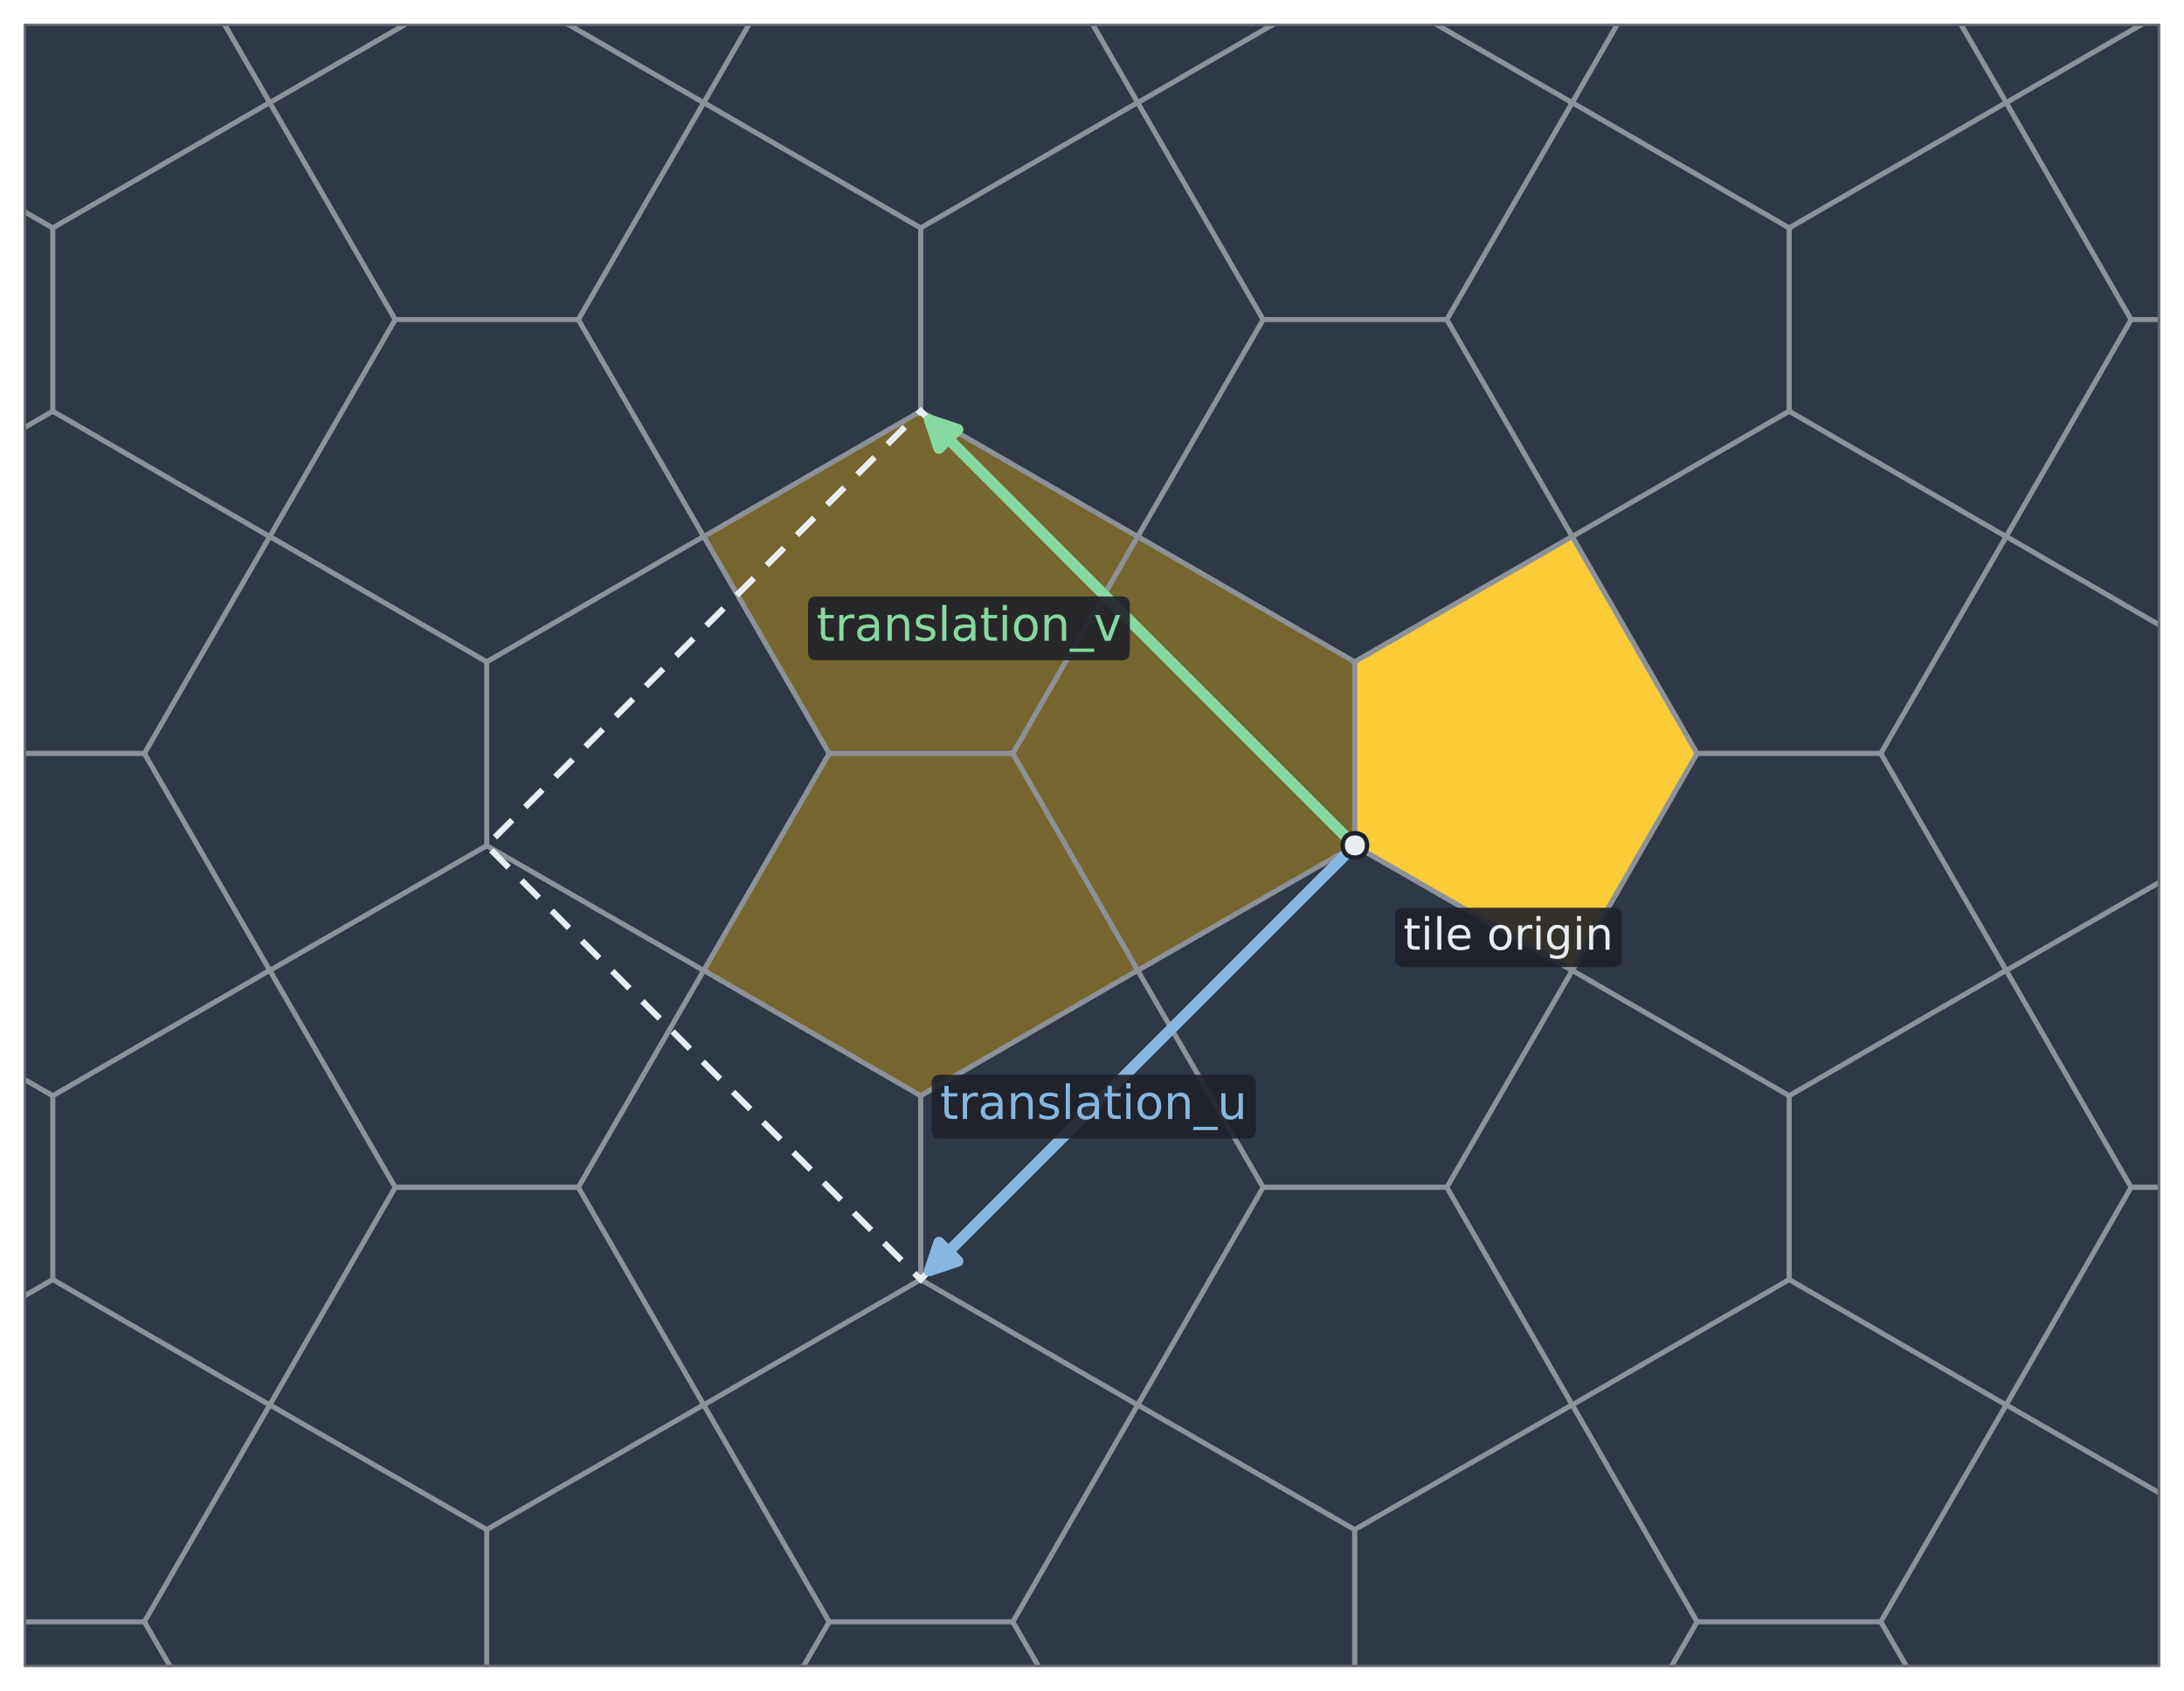
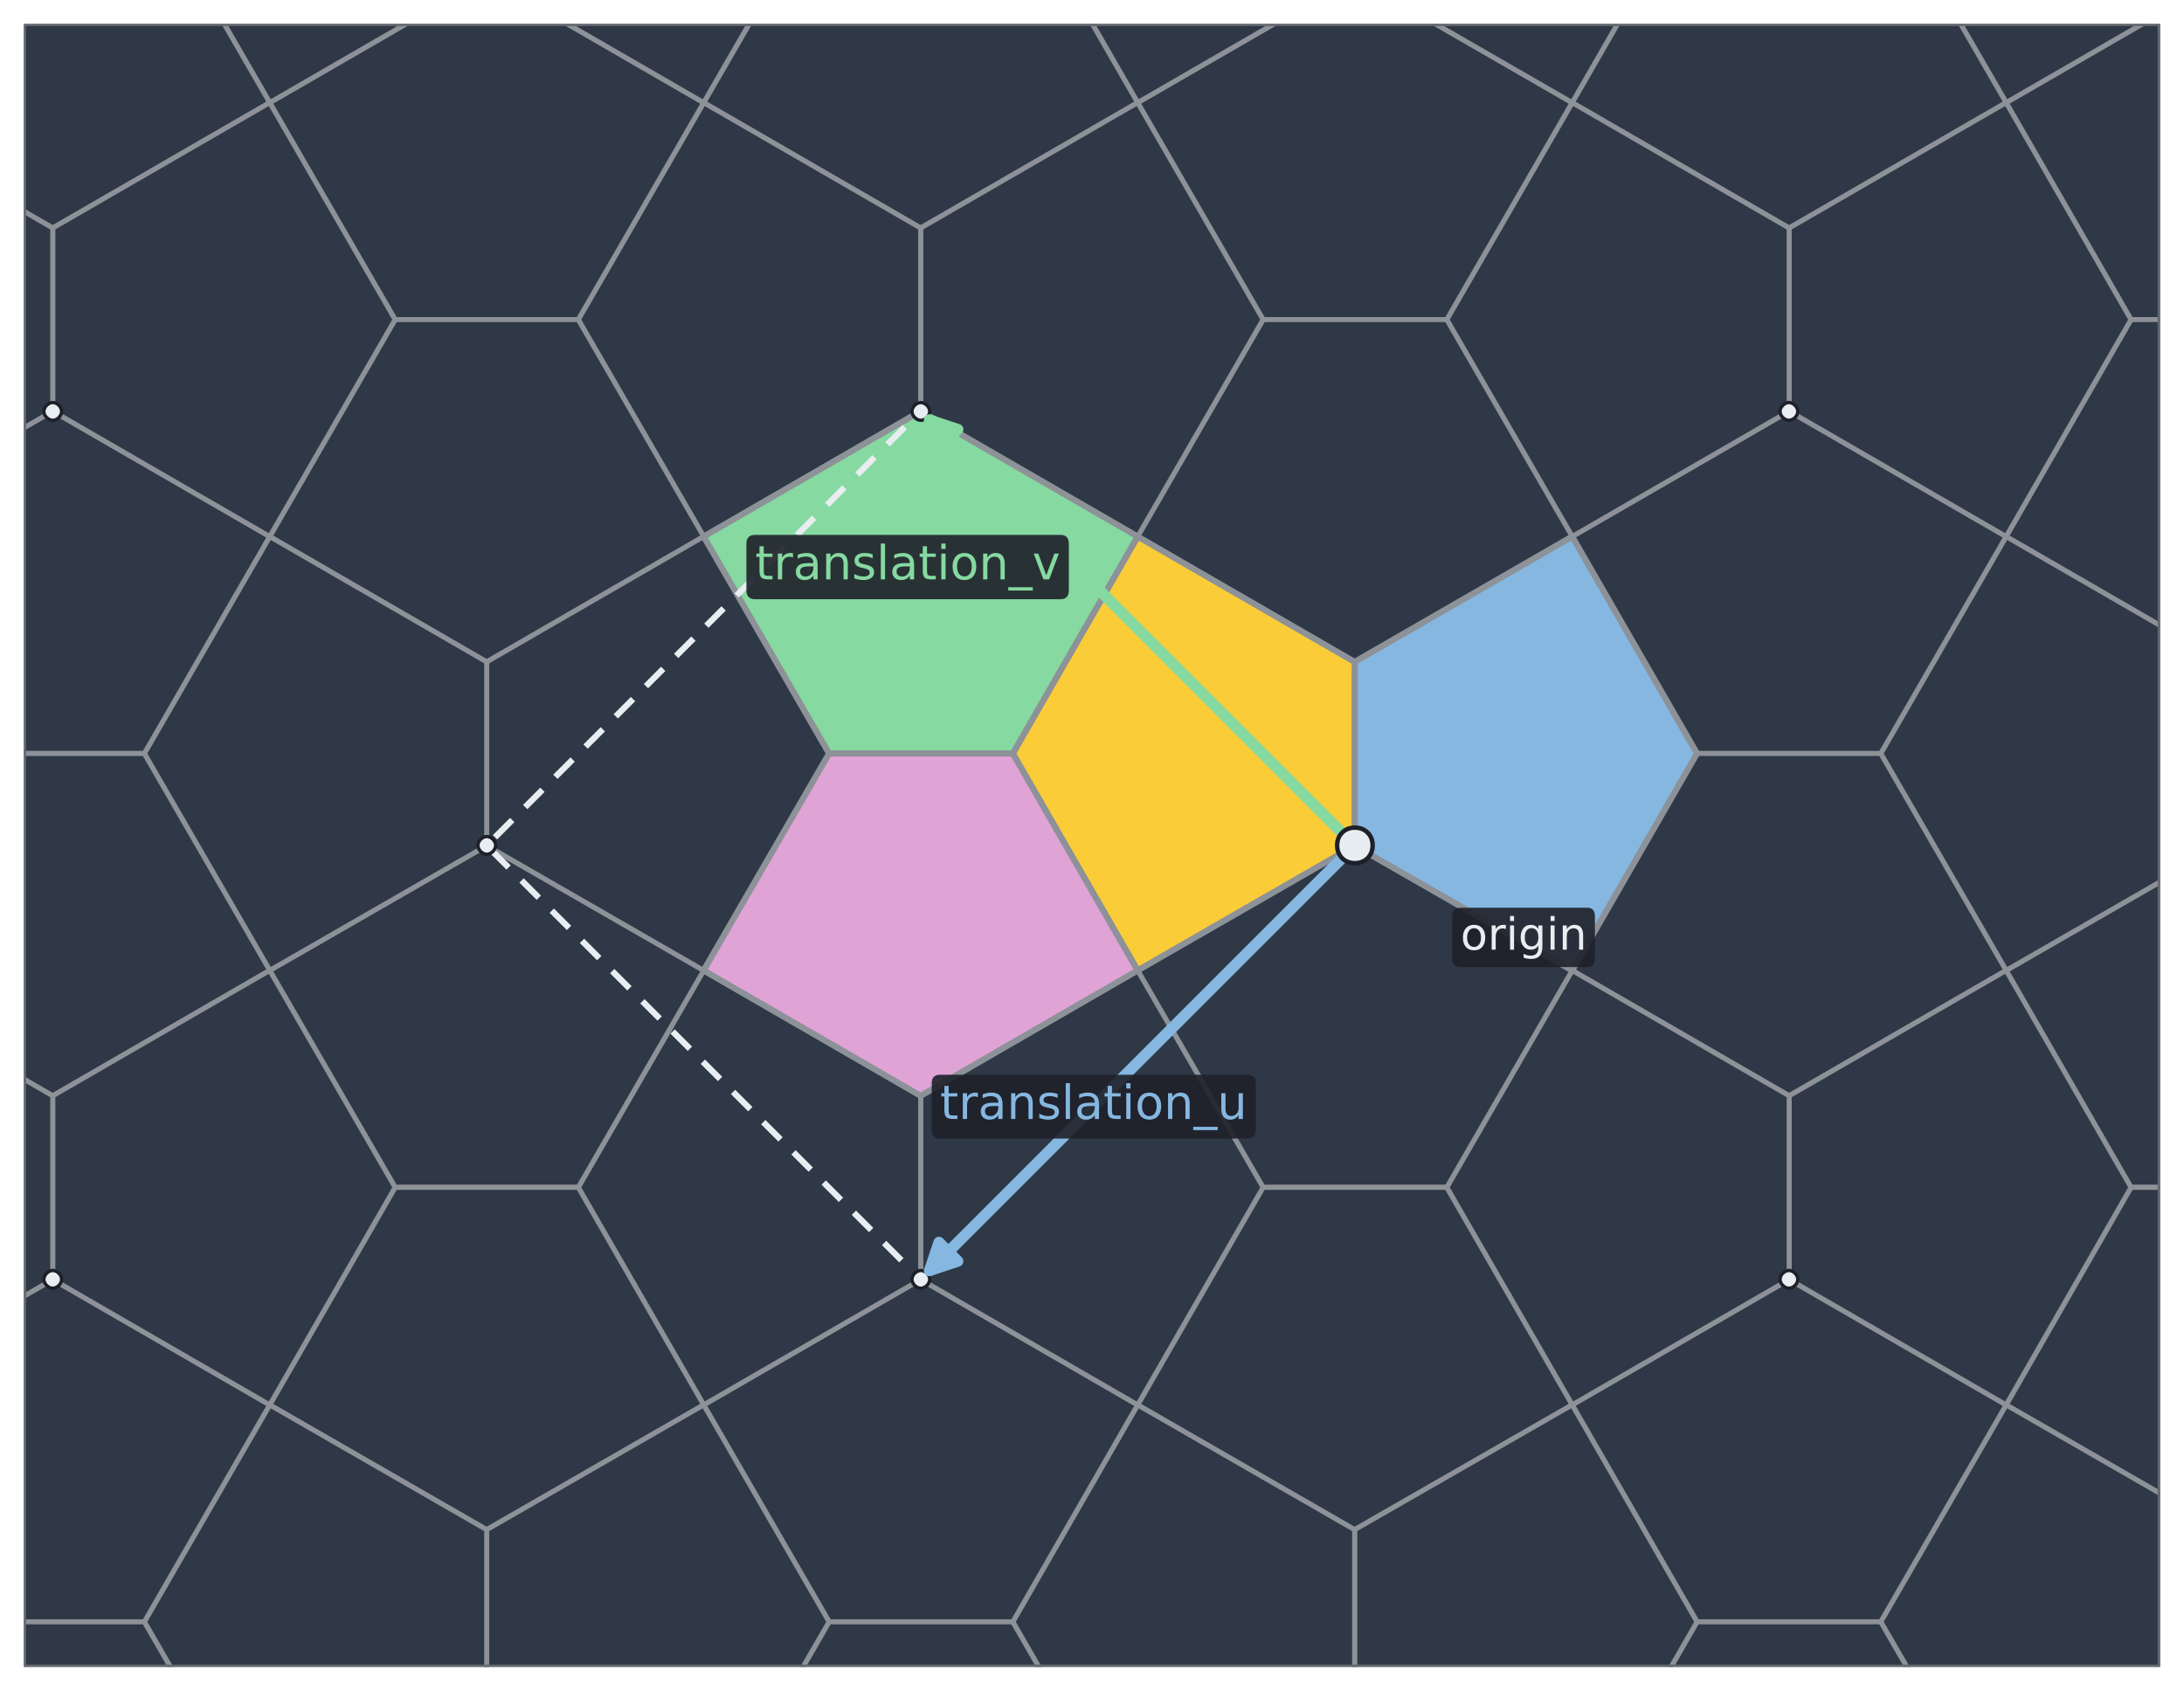
<svg xmlns="http://www.w3.org/2000/svg" xmlns:xlink="http://www.w3.org/1999/xlink" width="393.552pt" height="304.726pt" viewBox="0 0 393.552 304.726" version="1.1">
  <defs>
    <style type="text/css">*{stroke-linejoin: round; stroke-linecap: butt}</style>
  </defs>
  <g id="figure_1">
    <g id="patch_1">
      <path d="M0 304.7L393.6 304.7L393.6 0L0 0L0 304.7z" style="fill: none" />
    </g>
    <g id="axes_1">
      <g id="PolyCollection_1" clip-path="url(#pfd27f9e2c2)" style="stroke: #8d9198; stroke-width: 0.9">
        <path d="M384.0 57.6L417.1 57.6L439.7 18.5L400.6 -4.1L361.5 18.5z" fill="#2e3846" />
        <path d="M417.1 57.6L384.0 57.6L361.5 96.7L400.6 119.3L439.7 96.7z" fill="#2e3846" />
        <path d="M400.6 -4.1L400.6 -37.1L361.5 -59.7L338.9 -20.6L361.5 18.5z" fill="#2e3846" />
        <path d="M338.9 -20.6L305.8 -20.6L283.3 18.5L322.4 41.1L361.5 18.5z" fill="#2e3846" />
        <path d="M384.0 214.0L417.1 214.0L439.7 174.9L400.6 152.4L361.5 174.9z" fill="#2e3846" />
        <path d="M417.1 214.0L384.0 214.0L361.5 253.2L400.6 275.7L439.7 253.2z" fill="#2e3846" />
        <path d="M400.6 152.4L400.6 119.3L361.5 96.7L338.9 135.8L361.5 174.9z" fill="#2e3846" />
        <path d="M305.8 135.8L338.9 135.8L361.5 96.7L322.4 74.1L283.3 96.7z" fill="#2e3846" />
        <path d="M338.9 135.8L305.8 135.8L283.3 174.9L322.4 197.5L361.5 174.9z" fill="#2e3846" />
        <path d="M322.4 41.1L322.4 74.1L361.5 96.7L384.0 57.6L361.5 18.5z" fill="#2e3846" />
        <path d="M322.4 74.1L322.4 41.1L283.3 18.5L260.7 57.6L283.3 96.7z" fill="#2e3846" />
        <path d="M227.6 57.6L260.7 57.6L283.3 18.5L244.1 -4.1L205.0 18.5z" fill="#2e3846" />
        <path d="M260.7 57.6L227.6 57.6L205.0 96.7L244.1 119.3L283.3 96.7z" fill="#2e3846" />
        <path d="M244.1 -37.1L244.1 -4.1L283.3 18.5L305.8 -20.6L283.3 -59.7z" fill="#2e3846" />
        <path d="M244.1 -4.1L244.1 -37.1L205.0 -59.7L182.5 -20.6L205.0 18.5z" fill="#2e3846" />
        <path d="M182.5 -20.6L149.4 -20.6L126.8 18.5L165.9 41.1L205.0 18.5z" fill="#2e3846" />
        <path d="M400.6 308.8L400.6 275.7L361.5 253.2L338.9 292.3L361.5 331.4z" fill="#2e3846" />
        <path d="M305.8 292.3L338.9 292.3L361.5 253.2L322.4 230.6L283.3 253.2z" fill="#2e3846" />
        <path d="M338.9 292.3L305.8 292.3L283.3 331.4L322.4 353.9L361.5 331.4z" fill="#2e3846" />
        <path d="M322.4 197.5L322.4 230.6L361.5 253.2L384.0 214.0L361.5 174.9z" fill="#2e3846" />
        <path d="M322.4 230.6L322.4 197.5L283.3 174.9L260.7 214.0L283.3 253.2z" fill="#2e3846" />
        <path d="M227.6 214.0L260.7 214.0L283.3 174.9L244.1 152.4L205.0 174.9z" fill="#2e3846" />
        <path d="M260.7 214.0L227.6 214.0L205.0 253.2L244.1 275.7L283.3 253.2z" fill="#2e3846" />
-         <path d="M244.1 119.3L244.1 152.4L283.3 174.9L305.8 135.8L283.3 96.7z" fill="#facc38" />
-         <path d="M244.1 152.4L244.1 119.3L205.0 96.7L182.5 135.8L205.0 174.9z" fill="#76652f" />
-         <path d="M149.4 135.8L182.5 135.8L205.0 96.7L165.9 74.1L126.8 96.7z" fill="#76652f" />
-         <path d="M182.5 135.8L149.4 135.8L126.8 174.9L165.9 197.5L205.0 174.9z" fill="#76652f" />
+         <path d="M244.1 119.3L244.1 152.4L283.3 174.9L305.8 135.8L283.3 96.7z" fill="#2e3846" />
+         <path d="M244.1 152.4L244.1 119.3L205.0 96.7L182.5 135.8L205.0 174.9z" fill="#2e3846" />
+         <path d="M149.4 135.8L182.5 135.8L205.0 96.7L165.9 74.1L126.8 96.7z" fill="#2e3846" />
+         <path d="M182.5 135.8L149.4 135.8L126.8 174.9L165.9 197.5L205.0 174.9z" fill="#2e3846" />
        <path d="M165.9 41.1L165.9 74.1L205.0 96.7L227.6 57.6L205.0 18.5z" fill="#2e3846" />
        <path d="M165.9 74.1L165.9 41.1L126.8 18.5L104.2 57.6L126.8 96.7z" fill="#2e3846" />
        <path d="M71.2 57.6L104.2 57.6L126.8 18.5L87.7 -4.1L48.6 18.5z" fill="#2e3846" />
        <path d="M104.2 57.6L71.2 57.6L48.6 96.7L87.7 119.3L126.8 96.7z" fill="#2e3846" />
        <path d="M87.7 -37.1L87.7 -4.1L126.8 18.5L149.4 -20.6L126.8 -59.7z" fill="#2e3846" />
        <path d="M87.7 -4.1L87.7 -37.1L48.6 -59.7L26.0 -20.6L48.6 18.5z" fill="#2e3846" />
        <path d="M26.0 -20.6L-7.0 -20.6L-29.6 18.5L9.5 41.1L48.6 18.5z" fill="#2e3846" />
        <path d="M244.1 275.7L244.1 308.8L283.3 331.4L305.8 292.3L283.3 253.2z" fill="#2e3846" />
        <path d="M244.1 308.8L244.1 275.7L205.0 253.2L182.5 292.3L205.0 331.4z" fill="#2e3846" />
        <path d="M149.4 292.3L182.5 292.3L205.0 253.2L165.9 230.6L126.8 253.2z" fill="#2e3846" />
        <path d="M182.5 292.3L149.4 292.3L126.8 331.4L165.9 353.9L205.0 331.4z" fill="#2e3846" />
        <path d="M165.9 197.5L165.9 230.6L205.0 253.2L227.6 214.0L205.0 174.9z" fill="#2e3846" />
        <path d="M165.9 230.6L165.9 197.5L126.8 174.9L104.2 214.0L126.8 253.2z" fill="#2e3846" />
        <path d="M71.2 214.0L104.2 214.0L126.8 174.9L87.7 152.4L48.6 174.9z" fill="#2e3846" />
        <path d="M104.2 214.0L71.2 214.0L48.6 253.2L87.7 275.7L126.8 253.2z" fill="#2e3846" />
        <path d="M87.7 119.3L87.7 152.4L126.8 174.9L149.4 135.8L126.8 96.7z" fill="#2e3846" />
        <path d="M87.7 152.4L87.7 119.3L48.6 96.7L26.0 135.8L48.6 174.9z" fill="#2e3846" />
        <path d="M-7.0 135.8L26.0 135.8L48.6 96.7L9.5 74.1L-29.6 96.7z" fill="#2e3846" />
        <path d="M26.0 135.8L-7.0 135.8L-29.6 174.9L9.5 197.5L48.6 174.9z" fill="#2e3846" />
        <path d="M9.5 41.1L9.5 74.1L48.6 96.7L71.2 57.6L48.6 18.5z" fill="#2e3846" />
        <path d="M9.5 74.1L9.5 41.1L-29.6 18.5L-52.2 57.6L-29.6 96.7z" fill="#2e3846" />
        <path d="M87.7 275.7L87.7 308.8L126.8 331.4L149.4 292.3L126.8 253.2z" fill="#2e3846" />
        <path d="M87.7 308.8L87.7 275.7L48.6 253.2L26.0 292.3L48.6 331.4z" fill="#2e3846" />
        <path d="M-7.0 292.3L26.0 292.3L48.6 253.2L9.5 230.6L-29.6 253.2z" fill="#2e3846" />
        <path d="M26.0 292.3L-7.0 292.3L-29.6 331.4L9.5 353.9L48.6 331.4z" fill="#2e3846" />
        <path d="M9.5 197.5L9.5 230.6L48.6 253.2L71.2 214.0L48.6 174.9z" fill="#2e3846" />
        <path d="M9.5 230.6L9.5 197.5L-29.6 174.9L-52.2 214.0L-29.6 253.2z" fill="#2e3846" />
      </g>
+       <g id="PolyCollection_2" clip-path="url(#pfd27f9e2c2)" style="stroke: #8d9198; stroke-width: 1.1">
+         <path d="M244.1 119.3L244.1 152.4L283.3 174.9L305.8 135.8L283.3 96.7z" fill="#85b7e0" />
+         <path d="M244.1 152.4L244.1 119.3L205.0 96.7L182.5 135.8L205.0 174.9z" fill="#facc38" />
+         <path d="M149.4 135.8L182.5 135.8L205.0 96.7L165.9 74.1L126.8 96.7z" fill="#86d9a0" />
+         <path d="M182.5 135.8L149.4 135.8L126.8 174.9L165.9 197.5L205.0 174.9z" fill="#e0a3d6" />
+       </g>
      <g id="patch_2">
        <path d="M244.1 152.4L165.9 230.6L87.7 152.4L165.9 74.1L244.1 152.4z" clip-path="url(#pfd27f9e2c2)" style="fill: none; stroke-dasharray: 4.4,3.3; stroke-dashoffset: 0; stroke: #e8edf2; stroke-width: 1.1; stroke-linejoin: miter" />
+       </g>
+       <g id="line2d_1">
+         <defs>
+           <path id="mbe4b780aef" d="M0 1.6C0.4 1.6 0.8 1.4 1.1 1.1C1.4 0.8 1.6 0.4 1.6 0C1.6 -0.4 1.4 -0.8 1.1 -1.1C0.8 -1.4 0.4 -1.6 0 -1.6C-0.4 -1.6 -0.8 -1.4 -1.1 -1.1C-1.4 -0.8 -1.6 -0.4 -1.6 0C-1.6 0.4 -1.4 0.8 -1.1 1.1C-0.8 1.4 -0.4 1.6 0 1.6z" style="stroke: #1e2029; stroke-width: 0.6" />
+         </defs>
+         <g clip-path="url(#pfd27f9e2c2)">
+           <use xlink:href="#mbe4b780aef" x="322.361" y="74.15" style="fill: #e8edf2; stroke: #1e2029; stroke-width: 0.6" />
+           <use xlink:href="#mbe4b780aef" x="322.361" y="230.577" style="fill: #e8edf2; stroke: #1e2029; stroke-width: 0.6" />
+           <use xlink:href="#mbe4b780aef" x="244.147" y="152.363" style="fill: #e8edf2; stroke: #1e2029; stroke-width: 0.6" />
+           <use xlink:href="#mbe4b780aef" x="165.933" y="74.15" style="fill: #e8edf2; stroke: #1e2029; stroke-width: 0.6" />
+           <use xlink:href="#mbe4b780aef" x="165.933" y="230.577" style="fill: #e8edf2; stroke: #1e2029; stroke-width: 0.6" />
+           <use xlink:href="#mbe4b780aef" x="87.72" y="152.363" style="fill: #e8edf2; stroke: #1e2029; stroke-width: 0.6" />
+           <use xlink:href="#mbe4b780aef" x="9.506" y="74.15" style="fill: #e8edf2; stroke: #1e2029; stroke-width: 0.6" />
+           <use xlink:href="#mbe4b780aef" x="9.506" y="230.577" style="fill: #e8edf2; stroke: #1e2029; stroke-width: 0.6" />
+         </g>
      </g>
      <g id="patch_3">
        <path d="M244.1 152.4Q205.0 191.5 167.5 229.0" clip-path="url(#pfd27f9e2c2)" style="fill: none; stroke: #85b7e0; stroke-width: 2; stroke-linecap: round" />
        <path d="M172.6 227.3L167.5 229.0L169.2 223.9z" clip-path="url(#pfd27f9e2c2)" style="fill: #85b7e0; stroke: #85b7e0; stroke-width: 2; stroke-linecap: round" />
      </g>
      <g id="patch_4">
        <path d="M244.1 152.4Q205.0 113.3 167.5 75.7" clip-path="url(#pfd27f9e2c2)" style="fill: none; stroke: #86d9a0; stroke-width: 2; stroke-linecap: round" />
        <path d="M169.2 80.8L167.5 75.7L172.6 77.4z" clip-path="url(#pfd27f9e2c2)" style="fill: #86d9a0; stroke: #86d9a0; stroke-width: 2; stroke-linecap: round" />
      </g>
-       <g id="line2d_1">
+       <g id="line2d_2">
        <defs>
-           <path id="m851056493b" d="M0 2.2C0.6 2.2 1.2 2.0 1.6 1.6C2.0 1.2 2.2 0.6 2.2 0C2.2 -0.6 2.0 -1.2 1.6 -1.6C1.2 -2.0 0.6 -2.2 0 -2.2C-0.6 -2.2 -1.2 -2.0 -1.6 -1.6C-2.0 -1.2 -2.2 -0.6 -2.2 0C-2.2 0.6 -2.0 1.2 -1.6 1.6C-1.2 2.0 -0.6 2.2 0 2.2z" style="stroke: #1e2029; stroke-width: 0.8" />
+           <path id="m64855e496a" d="M0 3.2C0.9 3.2 1.7 2.9 2.3 2.3C2.9 1.7 3.2 0.9 3.2 0C3.2 -0.9 2.9 -1.7 2.3 -2.3C1.7 -2.9 0.9 -3.2 0 -3.2C-0.9 -3.2 -1.7 -2.9 -2.3 -2.3C-2.9 -1.7 -3.2 -0.9 -3.2 0C-3.2 0.9 -2.9 1.7 -2.3 2.3C-1.7 2.9 -0.9 3.2 0 3.2z" style="stroke: #1e2029; stroke-width: 0.8" />
        </defs>
        <g clip-path="url(#pfd27f9e2c2)">
-           <use xlink:href="#m851056493b" x="244.147" y="152.363" style="fill: #e8edf2; stroke: #1e2029; stroke-width: 0.8" />
+           <use xlink:href="#m64855e496a" x="244.147" y="152.363" style="fill: #e8edf2; stroke: #1e2029; stroke-width: 0.8" />
        </g>
      </g>
      <g id="patch_5">
        <path d="M4.3 300.4L389.2 300.4L389.2 4.3L4.3 4.3L4.3 300.4z" clip-path="url(#pfd27f9e2c2)" style="fill: none; stroke: #65686f; stroke-width: 0.8; stroke-linejoin: miter" />
      </g>
      <g id="text_1">
        <g id="patch_6">
          <path d="M169.4 205.2L224.7 205.2Q226.3 205.2 226.3 203.7L226.3 195.2Q226.3 193.7 224.7 193.7L169.4 193.7Q167.9 193.7 167.9 195.2L167.9 203.7Q167.9 205.2 169.4 205.2z" style="fill: #1e2029; opacity: 0.9" />
        </g>
        <g style="fill: #85b7e0" transform="translate(169.393 201.6749) scale(0.085 -0.085)">
          <defs>
            <path id="DejaVuSans-74" d="M1172 4494L1172 3500L2356 3500L2356 3053L1172 3053L1172 1153Q1172 725 1289 603Q1406 481 1766 481L2356 481L2356 0L1766 0Q1100 0 847 248Q594 497 594 1153L594 3053L172 3053L172 3500L594 3500L594 4494L1172 4494z" transform="scale(0.015625)" />
            <path id="DejaVuSans-72" d="M2631 2963Q2534 3019 2420 3045Q2306 3072 2169 3072Q1681 3072 1420 2755Q1159 2438 1159 1844L1159 0L581 0L581 3500L1159 3500L1159 2956Q1341 3275 1631 3429Q1922 3584 2338 3584Q2397 3584 2469 3576Q2541 3569 2628 3553L2631 2963z" transform="scale(0.015625)" />
            <path id="DejaVuSans-61" d="M2194 1759Q1497 1759 1228 1600Q959 1441 959 1056Q959 750 1161 570Q1363 391 1709 391Q2188 391 2477 730Q2766 1069 2766 1631L2766 1759L2194 1759zM3341 1997L3341 0L2766 0L2766 531Q2569 213 2275 61Q1981 -91 1556 -91Q1019 -91 701 211Q384 513 384 1019Q384 1609 779 1909Q1175 2209 1959 2209L2766 2209L2766 2266Q2766 2663 2505 2880Q2244 3097 1772 3097Q1472 3097 1187 3025Q903 2953 641 2809L641 3341Q956 3463 1253 3523Q1550 3584 1831 3584Q2591 3584 2966 3190Q3341 2797 3341 1997z" transform="scale(0.015625)" />
            <path id="DejaVuSans-6e" d="M3513 2113L3513 0L2938 0L2938 2094Q2938 2591 2744 2837Q2550 3084 2163 3084Q1697 3084 1428 2787Q1159 2491 1159 1978L1159 0L581 0L581 3500L1159 3500L1159 2956Q1366 3272 1645 3428Q1925 3584 2291 3584Q2894 3584 3203 3211Q3513 2838 3513 2113z" transform="scale(0.015625)" />
            <path id="DejaVuSans-73" d="M2834 3397L2834 2853Q2591 2978 2328 3040Q2066 3103 1784 3103Q1356 3103 1142 2972Q928 2841 928 2578Q928 2378 1081 2264Q1234 2150 1697 2047L1894 2003Q2506 1872 2764 1633Q3022 1394 3022 966Q3022 478 2636 193Q2250 -91 1575 -91Q1294 -91 989 -36Q684 19 347 128L347 722Q666 556 975 473Q1284 391 1588 391Q1994 391 2212 530Q2431 669 2431 922Q2431 1156 2273 1281Q2116 1406 1581 1522L1381 1569Q847 1681 609 1914Q372 2147 372 2553Q372 3047 722 3315Q1072 3584 1716 3584Q2034 3584 2315 3537Q2597 3491 2834 3397z" transform="scale(0.015625)" />
            <path id="DejaVuSans-6c" d="M603 4863L1178 4863L1178 0L603 0L603 4863z" transform="scale(0.015625)" />
            <path id="DejaVuSans-69" d="M603 3500L1178 3500L1178 0L603 0L603 3500zM603 4863L1178 4863L1178 4134L603 4134L603 4863z" transform="scale(0.015625)" />
            <path id="DejaVuSans-6f" d="M1959 3097Q1497 3097 1228 2736Q959 2375 959 1747Q959 1119 1226 758Q1494 397 1959 397Q2419 397 2687 759Q2956 1122 2956 1747Q2956 2369 2687 2733Q2419 3097 1959 3097zM1959 3584Q2709 3584 3137 3096Q3566 2609 3566 1747Q3566 888 3137 398Q2709 -91 1959 -91Q1206 -91 779 398Q353 888 353 1747Q353 2609 779 3096Q1206 3584 1959 3584z" transform="scale(0.015625)" />
            <path id="DejaVuSans-5f" d="M3263 -1063L3263 -1509L-63 -1509L-63 -1063L3263 -1063z" transform="scale(0.015625)" />
            <path id="DejaVuSans-75" d="M544 1381L544 3500L1119 3500L1119 1403Q1119 906 1312 657Q1506 409 1894 409Q2359 409 2629 706Q2900 1003 2900 1516L2900 3500L3475 3500L3475 0L2900 0L2900 538Q2691 219 2414 64Q2138 -91 1772 -91Q1169 -91 856 284Q544 659 544 1381zM1991 3584L1991 3584z" transform="scale(0.015625)" />
          </defs>
          <use xlink:href="#DejaVuSans-74" />
          <use xlink:href="#DejaVuSans-72" transform="translate(39.20898 0)" />
          <use xlink:href="#DejaVuSans-61" transform="translate(80.32227 0)" />
          <use xlink:href="#DejaVuSans-6e" transform="translate(141.6016 0)" />
          <use xlink:href="#DejaVuSans-73" transform="translate(204.9805 0)" />
          <use xlink:href="#DejaVuSans-6c" transform="translate(257.0801 0)" />
          <use xlink:href="#DejaVuSans-61" transform="translate(284.8633 0)" />
          <use xlink:href="#DejaVuSans-74" transform="translate(346.1426 0)" />
          <use xlink:href="#DejaVuSans-69" transform="translate(385.3516 0)" />
          <use xlink:href="#DejaVuSans-6f" transform="translate(413.1348 0)" />
          <use xlink:href="#DejaVuSans-6e" transform="translate(474.3164 0)" />
          <use xlink:href="#DejaVuSans-5f" transform="translate(537.6953 0)" />
          <use xlink:href="#DejaVuSans-75" transform="translate(587.6953 0)" />
        </g>
      </g>
      <g id="text_2">
        <g id="patch_7">
-           <path d="M147.1 119.0L202.1 119.0Q203.6 119.0 203.6 117.5L203.6 109.0Q203.6 107.5 202.1 107.5L147.1 107.5Q145.6 107.5 145.6 109.0L145.6 117.5Q145.6 119.0 147.1 119.0z" style="fill: #1e2029; opacity: 0.9" />
+           <path d="M136.1 108.0L191.1 108.0Q192.6 108.0 192.6 106.4L192.6 98.0Q192.6 96.4 191.1 96.4L136.1 96.4Q134.5 96.4 134.5 98.0L134.5 106.4Q134.5 108.0 136.1 108.0z" style="fill: #1e2029; opacity: 0.9" />
        </g>
-         <g style="fill: #86d9a0" transform="translate(147.1308 115.4836) scale(0.085 -0.085)">
+         <g style="fill: #86d9a0" transform="translate(136.0697 104.4225) scale(0.085 -0.085)">
          <defs>
            <path id="DejaVuSans-76" d="M191 3500L800 3500L1894 563L2988 3500L3597 3500L2284 0L1503 0L191 3500z" transform="scale(0.015625)" />
          </defs>
          <use xlink:href="#DejaVuSans-74" />
          <use xlink:href="#DejaVuSans-72" transform="translate(39.20898 0)" />
          <use xlink:href="#DejaVuSans-61" transform="translate(80.32227 0)" />
          <use xlink:href="#DejaVuSans-6e" transform="translate(141.6016 0)" />
          <use xlink:href="#DejaVuSans-73" transform="translate(204.9805 0)" />
          <use xlink:href="#DejaVuSans-6c" transform="translate(257.0801 0)" />
          <use xlink:href="#DejaVuSans-61" transform="translate(284.8633 0)" />
          <use xlink:href="#DejaVuSans-74" transform="translate(346.1426 0)" />
          <use xlink:href="#DejaVuSans-69" transform="translate(385.3516 0)" />
          <use xlink:href="#DejaVuSans-6f" transform="translate(413.1348 0)" />
          <use xlink:href="#DejaVuSans-6e" transform="translate(474.3164 0)" />
          <use xlink:href="#DejaVuSans-5f" transform="translate(537.6953 0)" />
          <use xlink:href="#DejaVuSans-76" transform="translate(587.6953 0)" />
        </g>
      </g>
      <g id="text_3">
        <g id="patch_8">
-           <path d="M252.9 174.3L290.7 174.3Q292.2 174.3 292.2 172.8L292.2 165.1Q292.2 163.6 290.7 163.6L252.9 163.6Q251.4 163.6 251.4 165.1L251.4 172.8Q251.4 174.3 252.9 174.3z" style="fill: #1e2029; opacity: 0.9" />
+           <path d="M263.2 174.3L286.0 174.3Q287.4 174.3 287.4 172.8L287.4 165.1Q287.4 163.6 286.0 163.6L263.2 163.6Q261.7 163.6 261.7 165.1L261.7 172.8Q261.7 174.3 263.2 174.3z" style="fill: #1e2029; opacity: 0.9" />
        </g>
-         <g style="fill: #e8edf2" transform="translate(252.8878 171.1622) scale(0.08 -0.08)">
+         <g style="fill: #e8edf2" transform="translate(263.1762 171.1622) scale(0.08 -0.08)">
          <defs>
-             <path id="DejaVuSans-65" d="M3597 1894L3597 1613L953 1613Q991 1019 1311 708Q1631 397 2203 397Q2534 397 2845 478Q3156 559 3463 722L3463 178Q3153 47 2828 -22Q2503 -91 2169 -91Q1331 -91 842 396Q353 884 353 1716Q353 2575 817 3079Q1281 3584 2069 3584Q2775 3584 3186 3129Q3597 2675 3597 1894zM3022 2063Q3016 2534 2758 2815Q2500 3097 2075 3097Q1594 3097 1305 2825Q1016 2553 972 2059L3022 2063z" transform="scale(0.015625)" />
-             <path id="DejaVuSans-20" transform="scale(0.015625)" />
            <path id="DejaVuSans-67" d="M2906 1791Q2906 2416 2648 2759Q2391 3103 1925 3103Q1463 3103 1205 2759Q947 2416 947 1791Q947 1169 1205 825Q1463 481 1925 481Q2391 481 2648 825Q2906 1169 2906 1791zM3481 434Q3481 -459 3084 -895Q2688 -1331 1869 -1331Q1566 -1331 1297 -1286Q1028 -1241 775 -1147L775 -588Q1028 -725 1275 -790Q1522 -856 1778 -856Q2344 -856 2625 -561Q2906 -266 2906 331L2906 616Q2728 306 2450 153Q2172 0 1784 0Q1141 0 747 490Q353 981 353 1791Q353 2603 747 3093Q1141 3584 1784 3584Q2172 3584 2450 3431Q2728 3278 2906 2969L2906 3500L3481 3500L3481 434z" transform="scale(0.015625)" />
          </defs>
-           <use xlink:href="#DejaVuSans-74" />
-           <use xlink:href="#DejaVuSans-69" transform="translate(39.20898 0)" />
-           <use xlink:href="#DejaVuSans-6c" transform="translate(66.99219 0)" />
-           <use xlink:href="#DejaVuSans-65" transform="translate(94.77539 0)" />
-           <use xlink:href="#DejaVuSans-20" transform="translate(156.2988 0)" />
-           <use xlink:href="#DejaVuSans-6f" transform="translate(188.0859 0)" />
-           <use xlink:href="#DejaVuSans-72" transform="translate(249.2676 0)" />
-           <use xlink:href="#DejaVuSans-69" transform="translate(290.3809 0)" />
-           <use xlink:href="#DejaVuSans-67" transform="translate(318.1641 0)" />
-           <use xlink:href="#DejaVuSans-69" transform="translate(381.6406 0)" />
-           <use xlink:href="#DejaVuSans-6e" transform="translate(409.4238 0)" />
+           <use xlink:href="#DejaVuSans-6f" />
+           <use xlink:href="#DejaVuSans-72" transform="translate(61.18164 0)" />
+           <use xlink:href="#DejaVuSans-69" transform="translate(102.2949 0)" />
+           <use xlink:href="#DejaVuSans-67" transform="translate(130.0781 0)" />
+           <use xlink:href="#DejaVuSans-69" transform="translate(193.5547 0)" />
+           <use xlink:href="#DejaVuSans-6e" transform="translate(221.3379 0)" />
        </g>
      </g>
    </g>
  </g>
  <defs>
    <clipPath id="pfd27f9e2c2">
      <rect x="4.32" y="4.32" width="384.912" height="296.086" />
    </clipPath>
  </defs>
</svg>
